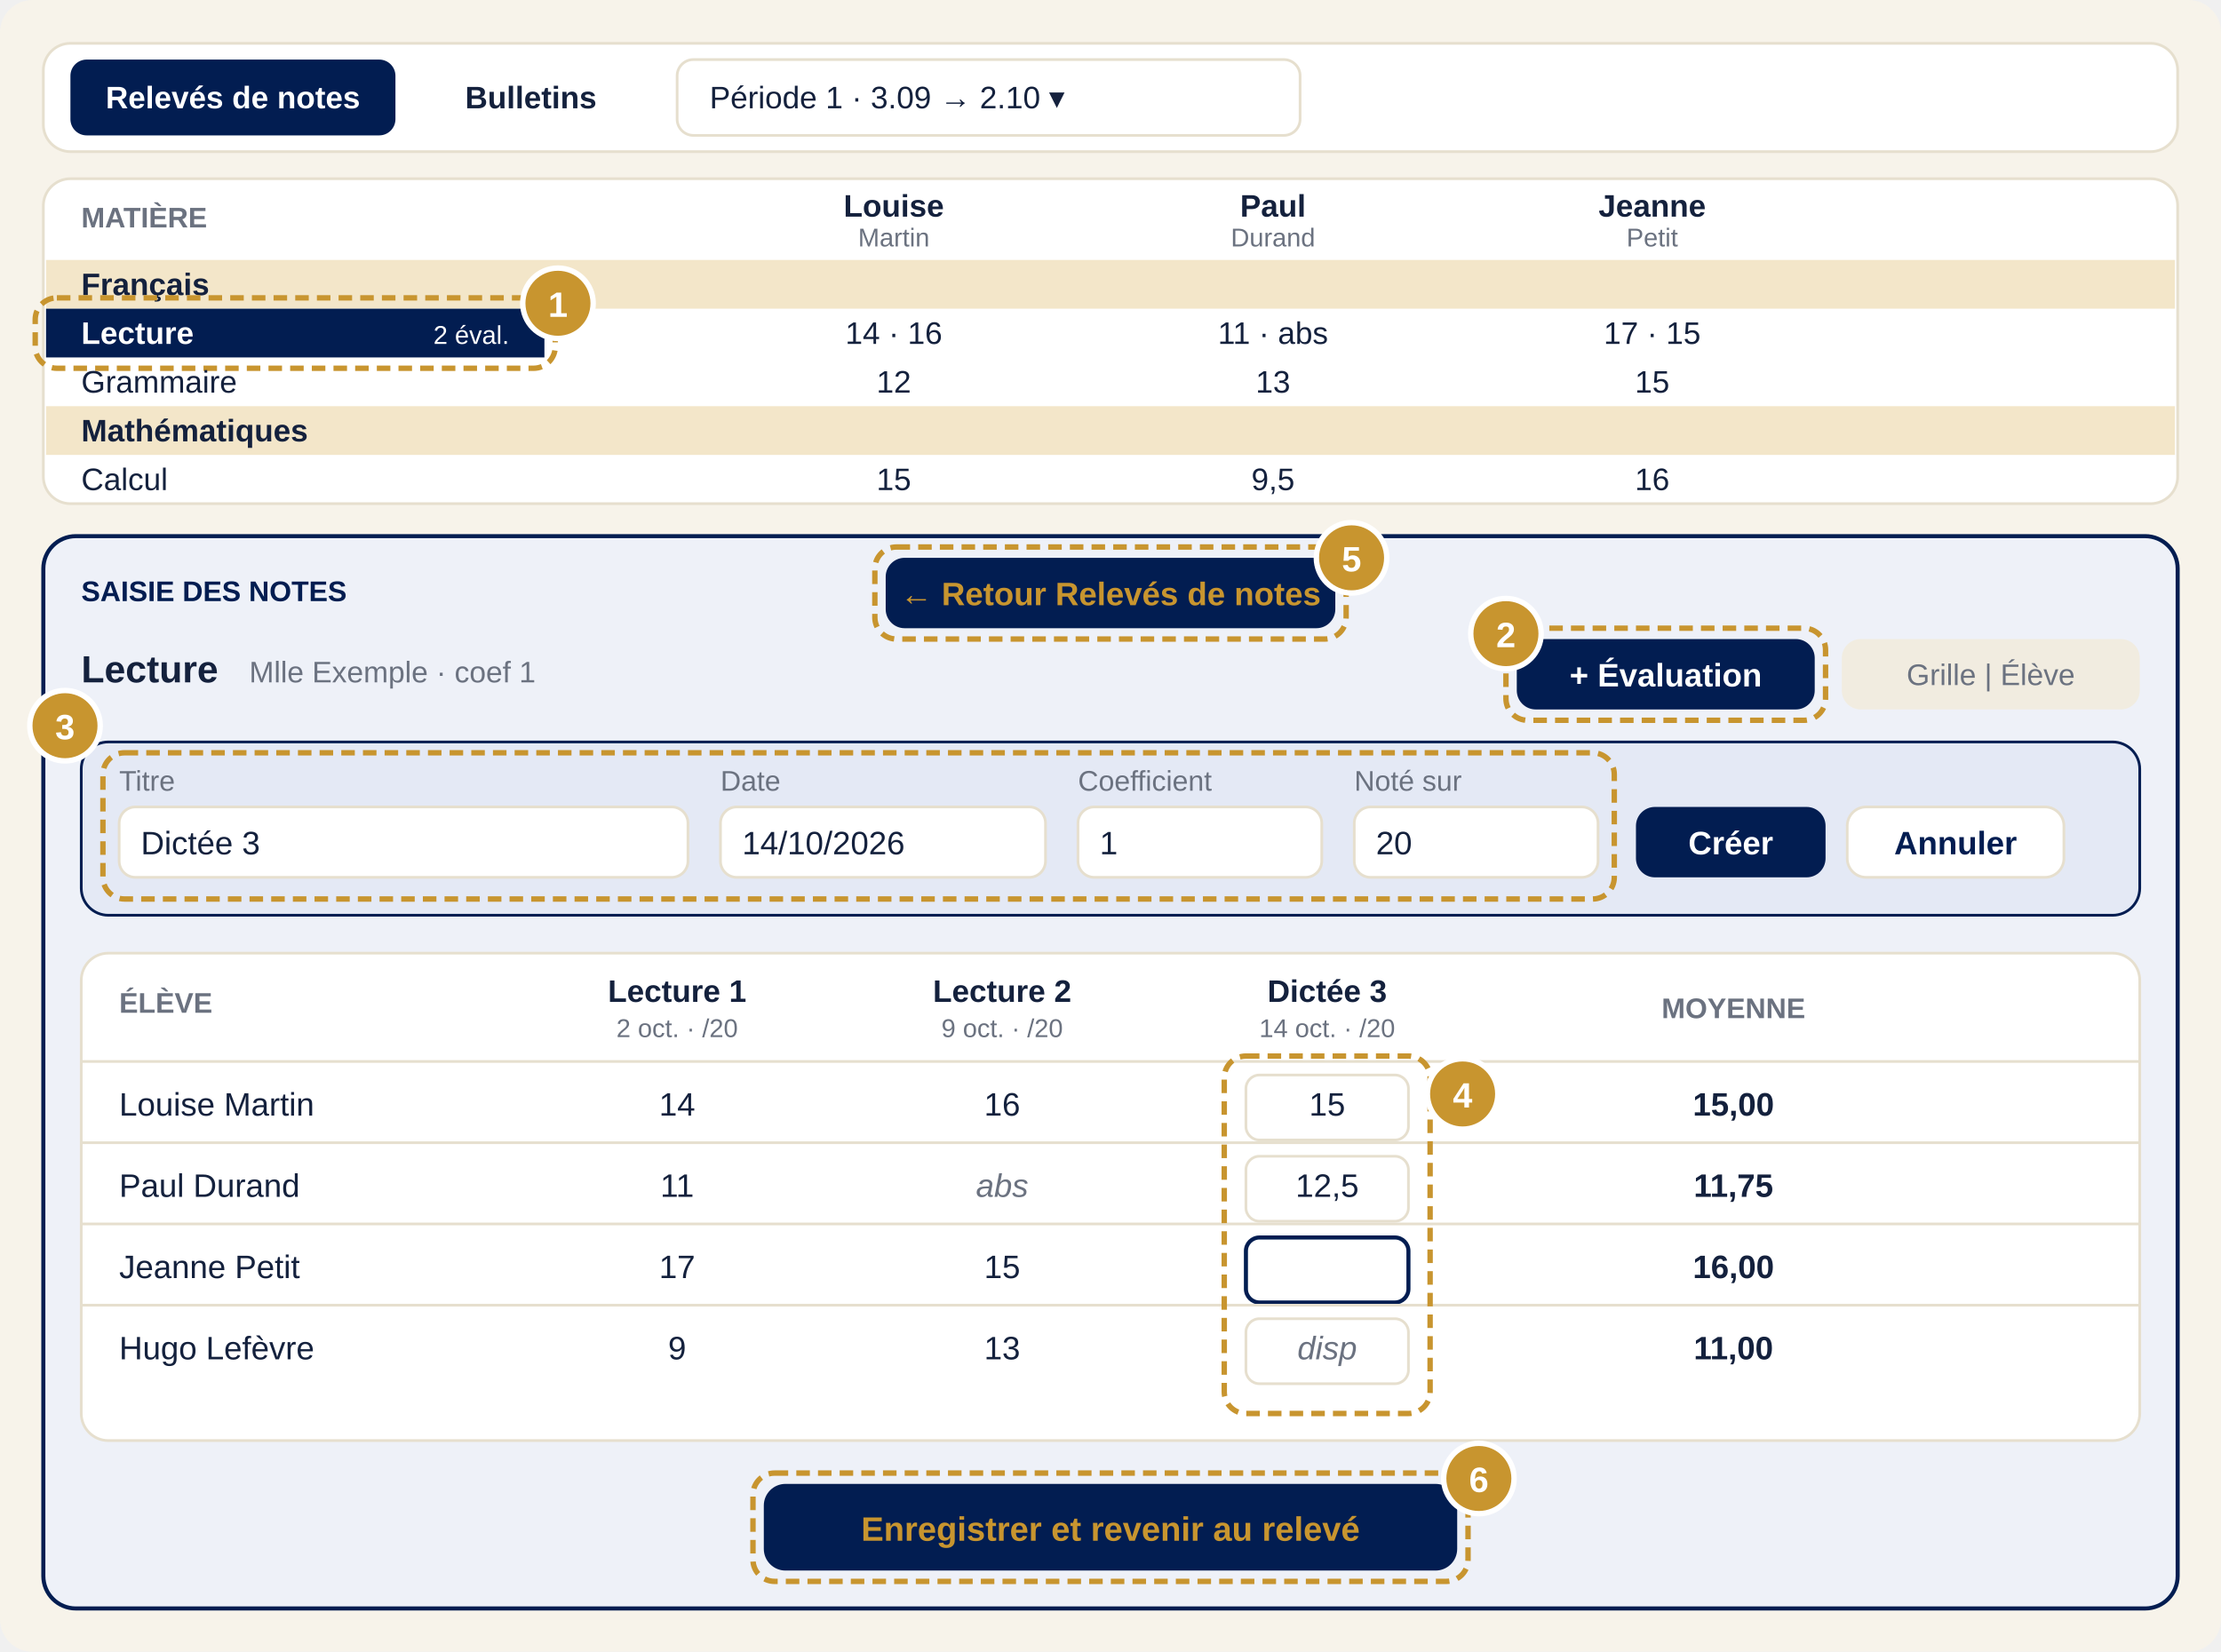
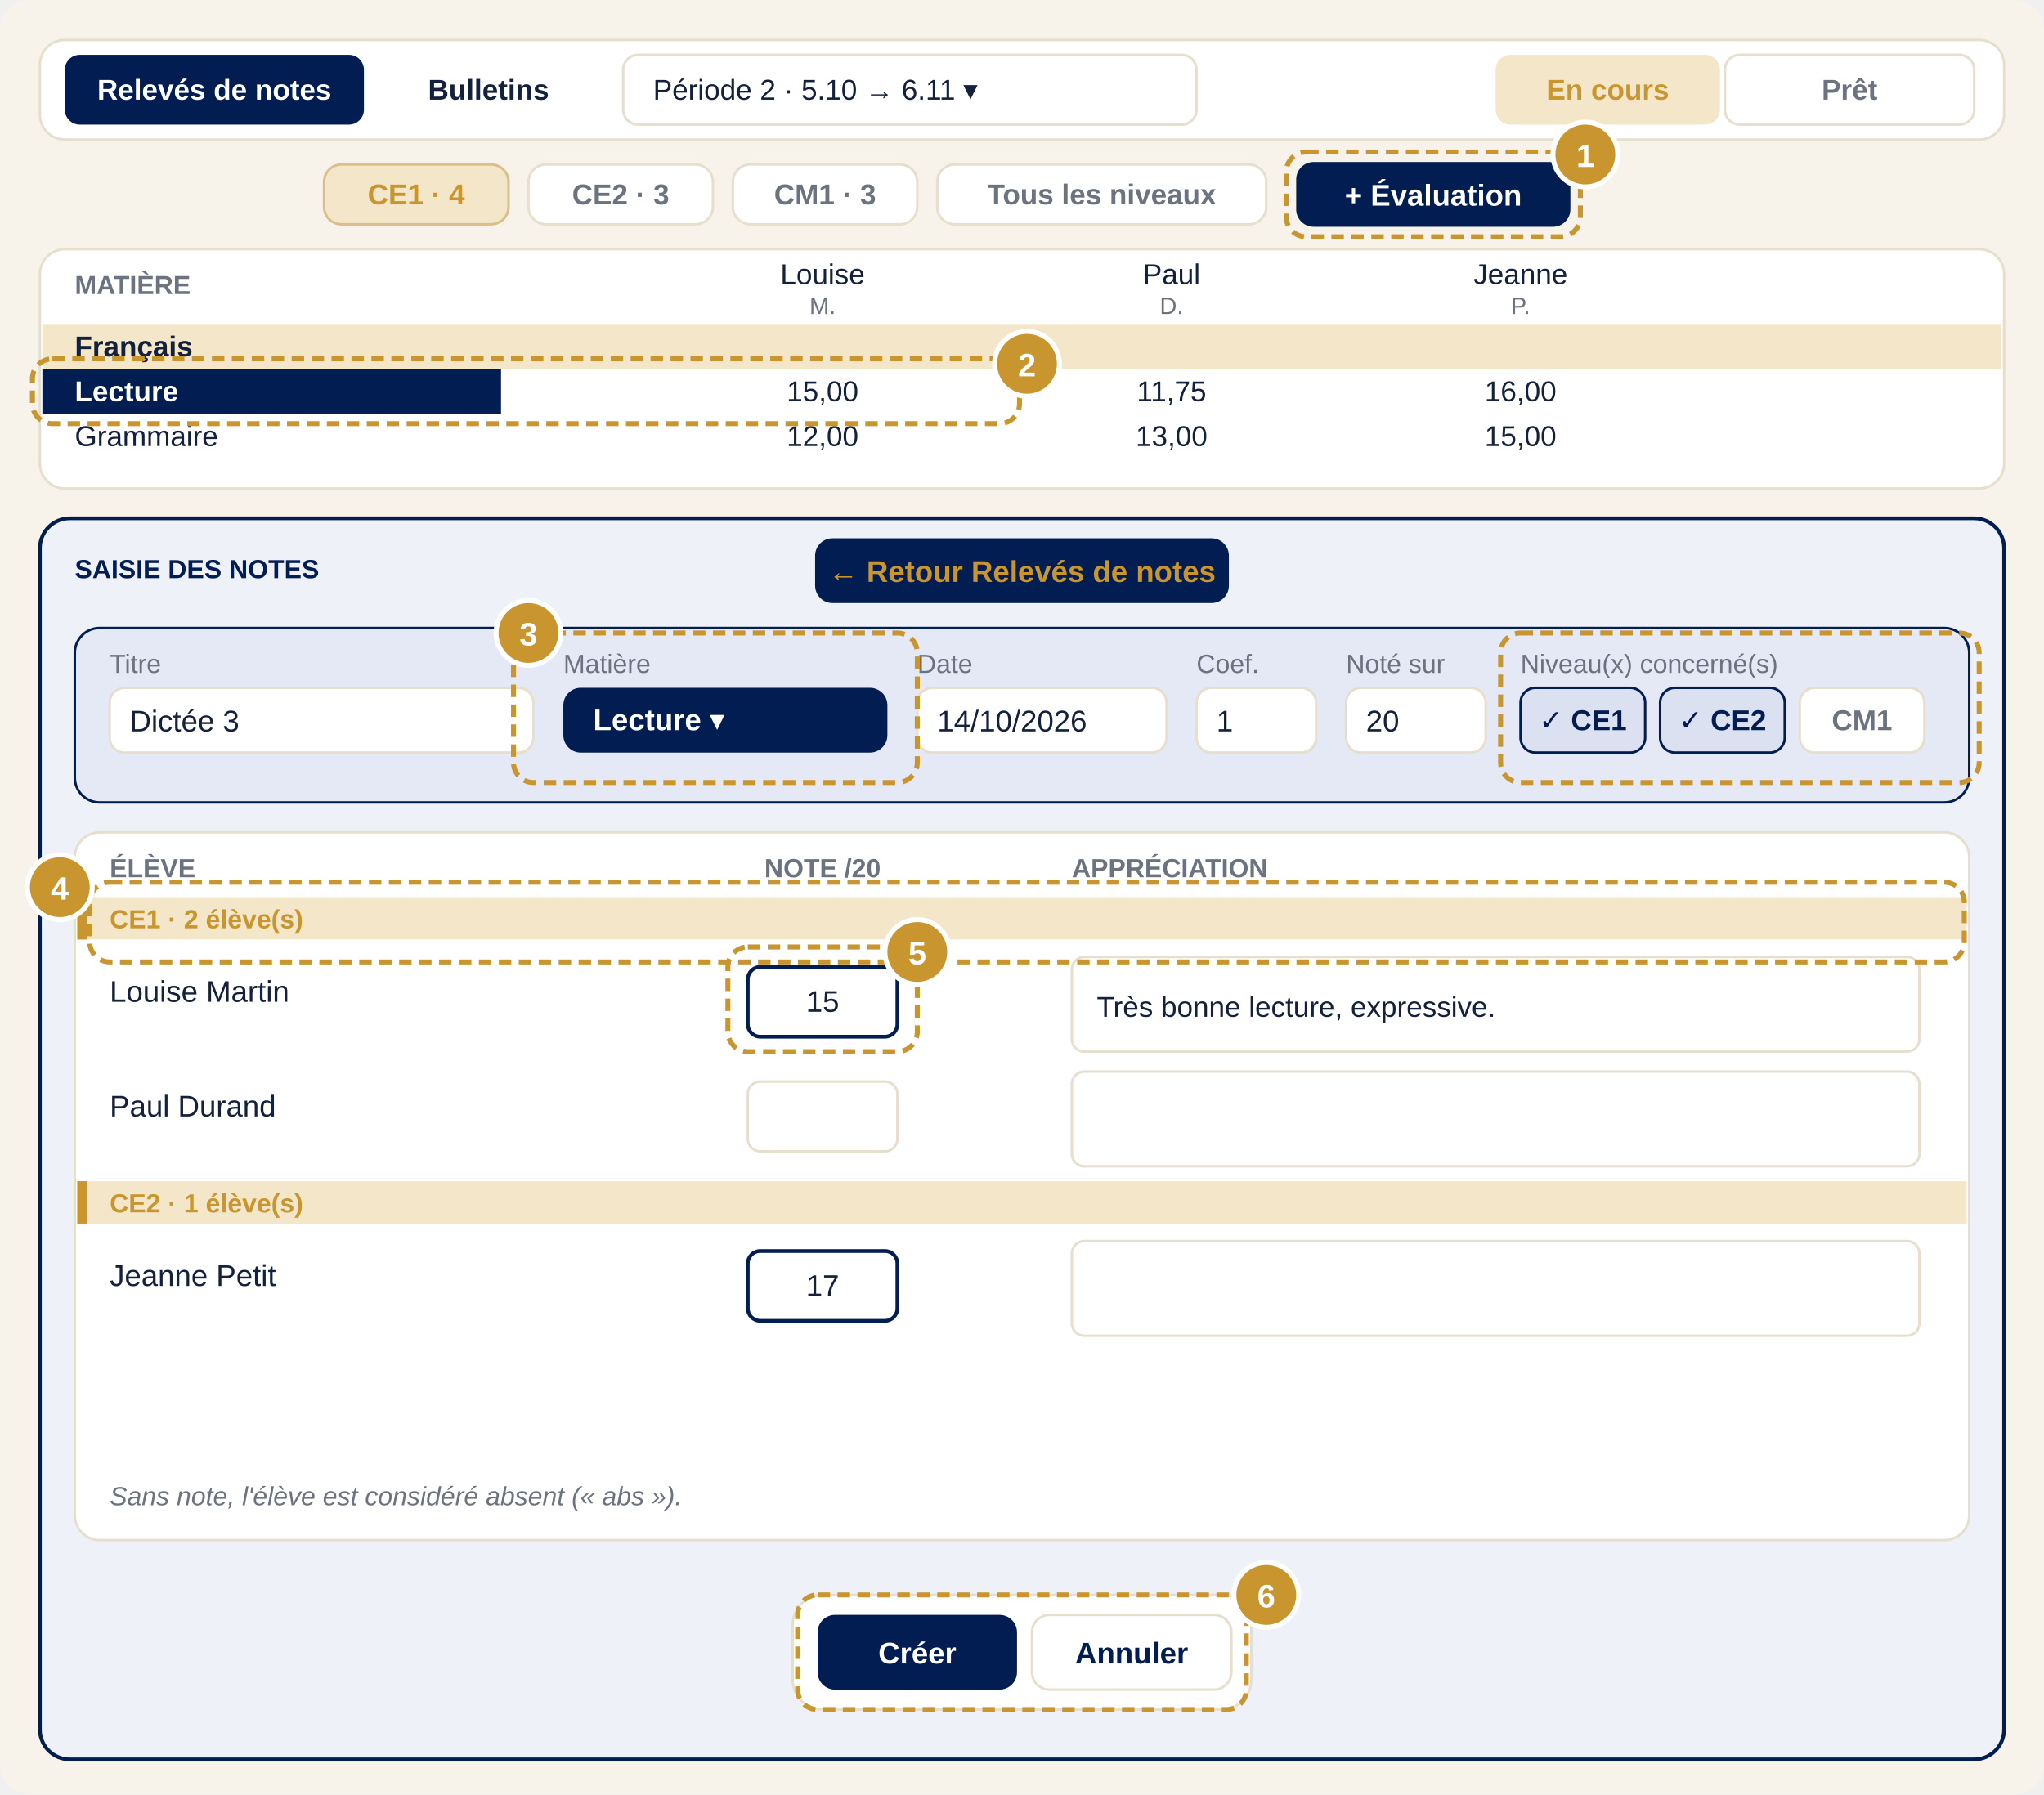
- <svg xmlns="http://www.w3.org/2000/svg" width="820" height="610" viewBox="0 0 820 610">
-   <rect width="820" height="610" rx="12" fill="#f7f3ea" />
+ <svg xmlns="http://www.w3.org/2000/svg" width="820" height="720" viewBox="0 0 820 720">
+   <rect width="820" height="720" rx="12" fill="#f7f3ea" />
  <rect x="16" y="16" width="788" height="40" rx="10" fill="#ffffff" stroke="#e6dfce" stroke-width="1" />
  <rect x="26" y="22" width="120" height="28" rx="6" fill="#021d51" />
  <text x="86" y="40" font-family="Montserrat, Segoe UI, Arial, sans-serif" font-size="11.5" font-weight="600" fill="#fff" text-anchor="middle">Relevés de notes</text>
  <text x="196" y="40" font-family="Montserrat, Segoe UI, Arial, sans-serif" font-size="11.5" font-weight="600" fill="#14213d" text-anchor="middle">Bulletins</text>
  <rect x="250" y="22" width="230" height="28" rx="6" fill="#ffffff" stroke="#e6dfce" stroke-width="1" />
-   <text x="262" y="40" font-family="Montserrat, Segoe UI, Arial, sans-serif" font-size="11.5" font-weight="500" fill="#14213d" text-anchor="start">Période 1 · 3.09 → 2.10   ▾</text>
-   <rect x="16" y="66" width="788" height="120" rx="10" fill="#ffffff" stroke="#e6dfce" stroke-width="1" />
-   <text x="30" y="84" font-family="Montserrat, Segoe UI, Arial, sans-serif" font-size="10.5" font-weight="600" fill="#6b7280" text-anchor="start">MATIÈRE</text>
-   <text x="330" y="80" font-family="Montserrat, Segoe UI, Arial, sans-serif" font-size="11.5" font-weight="600" fill="#14213d" text-anchor="middle">Louise</text>
-   <text x="330" y="91" font-family="Montserrat, Segoe UI, Arial, sans-serif" font-size="9.5" font-weight="400" fill="#6b7280" text-anchor="middle">Martin</text>
-   <text x="470" y="80" font-family="Montserrat, Segoe UI, Arial, sans-serif" font-size="11.5" font-weight="600" fill="#14213d" text-anchor="middle">Paul</text>
-   <text x="470" y="91" font-family="Montserrat, Segoe UI, Arial, sans-serif" font-size="9.5" font-weight="400" fill="#6b7280" text-anchor="middle">Durand</text>
-   <text x="610" y="80" font-family="Montserrat, Segoe UI, Arial, sans-serif" font-size="11.5" font-weight="600" fill="#14213d" text-anchor="middle">Jeanne</text>
-   <text x="610" y="91" font-family="Montserrat, Segoe UI, Arial, sans-serif" font-size="9.5" font-weight="400" fill="#6b7280" text-anchor="middle">Petit</text>
-   <rect x="17" y="96" width="786" height="18" rx="0" fill="#f3e6c9" />
-   <text x="30" y="109" font-family="Montserrat, Segoe UI, Arial, sans-serif" font-size="11.5" font-weight="700" fill="#14213d" text-anchor="start">Français</text>
-   <rect x="17" y="114" width="184" height="18" rx="0" fill="#021d51" />
-   <text x="30" y="127" font-family="Montserrat, Segoe UI, Arial, sans-serif" font-size="11.5" font-weight="600" fill="#fff" text-anchor="start">Lecture</text>
-   <text x="160" y="127" font-family="Montserrat, Segoe UI, Arial, sans-serif" font-size="9.5" font-weight="400" fill="#fff" text-anchor="start">2 éval.</text>
-   <text x="330" y="127" font-family="Montserrat, Segoe UI, Arial, sans-serif" font-size="11.5" font-weight="400" fill="#14213d" text-anchor="middle">14 · 16</text>
-   <text x="470" y="127" font-family="Montserrat, Segoe UI, Arial, sans-serif" font-size="11.5" font-weight="400" fill="#14213d" text-anchor="middle">11 · abs</text>
-   <text x="610" y="127" font-family="Montserrat, Segoe UI, Arial, sans-serif" font-size="11.5" font-weight="400" fill="#14213d" text-anchor="middle">17 · 15</text>
-   <rect x="13" y="110" width="192" height="26" rx="8" fill="none" stroke="#c8952f" stroke-width="2" stroke-dasharray="5 3" />
-   <circle cx="206" cy="112" r="13" fill="#c8952f" stroke="#fff" stroke-width="2" />
-   <text x="206" y="117" font-family="Montserrat, Segoe UI, Arial, sans-serif" font-size="13" font-weight="700" fill="#fff" text-anchor="middle">1</text>
-   <text x="30" y="145" font-family="Montserrat, Segoe UI, Arial, sans-serif" font-size="11.5" font-weight="400" fill="#14213d" text-anchor="start">Grammaire</text>
-   <text x="160" y="145" font-family="Montserrat, Segoe UI, Arial, sans-serif" font-size="9.5" font-weight="400" fill="#6b7280" text-anchor="start" />
-   <text x="330" y="145" font-family="Montserrat, Segoe UI, Arial, sans-serif" font-size="11.5" font-weight="400" fill="#14213d" text-anchor="middle">12</text>
-   <text x="470" y="145" font-family="Montserrat, Segoe UI, Arial, sans-serif" font-size="11.5" font-weight="400" fill="#14213d" text-anchor="middle">13</text>
-   <text x="610" y="145" font-family="Montserrat, Segoe UI, Arial, sans-serif" font-size="11.5" font-weight="400" fill="#14213d" text-anchor="middle">15</text>
-   <rect x="17" y="150" width="786" height="18" rx="0" fill="#f3e6c9" />
-   <text x="30" y="163" font-family="Montserrat, Segoe UI, Arial, sans-serif" font-size="11.5" font-weight="700" fill="#14213d" text-anchor="start">Mathématiques</text>
-   <text x="30" y="181" font-family="Montserrat, Segoe UI, Arial, sans-serif" font-size="11.5" font-weight="400" fill="#14213d" text-anchor="start">Calcul</text>
-   <text x="160" y="181" font-family="Montserrat, Segoe UI, Arial, sans-serif" font-size="9.5" font-weight="400" fill="#6b7280" text-anchor="start" />
-   <text x="330" y="181" font-family="Montserrat, Segoe UI, Arial, sans-serif" font-size="11.5" font-weight="400" fill="#14213d" text-anchor="middle">15</text>
-   <text x="470" y="181" font-family="Montserrat, Segoe UI, Arial, sans-serif" font-size="11.5" font-weight="400" fill="#14213d" text-anchor="middle">9,5</text>
-   <text x="610" y="181" font-family="Montserrat, Segoe UI, Arial, sans-serif" font-size="11.5" font-weight="400" fill="#14213d" text-anchor="middle">16</text>
-   <rect x="16" y="198" width="788" height="396" rx="12" fill="#eef1f8" stroke="#021d51" stroke-width="1.5" />
-   <text x="30" y="222" font-family="Montserrat, Segoe UI, Arial, sans-serif" font-size="10.5" font-weight="700" fill="#021d51" text-anchor="start">SAISIE DES NOTES</text>
-   <rect x="327" y="206" width="166" height="26" rx="7" fill="#021d51" />
-   <text x="410" y="223.5" font-family="Montserrat, Segoe UI, Arial, sans-serif" font-size="12" font-weight="700" fill="#c8952f" text-anchor="middle">← Retour Relevés de notes</text>
-   <rect x="323" y="202" width="174" height="34" rx="8" fill="none" stroke="#c8952f" stroke-width="2" stroke-dasharray="5 3" />
-   <circle cx="499" cy="206" r="13" fill="#c8952f" stroke="#fff" stroke-width="2" />
-   <text x="499" y="211" font-family="Montserrat, Segoe UI, Arial, sans-serif" font-size="13" font-weight="700" fill="#fff" text-anchor="middle">5</text>
-   <text x="30" y="252" font-family="Montserrat, Segoe UI, Arial, sans-serif" font-size="14" font-weight="700" fill="#14213d" text-anchor="start">Lecture</text>
-   <text x="92" y="252" font-family="Montserrat, Segoe UI, Arial, sans-serif" font-size="11" font-weight="400" fill="#6b7280" text-anchor="start">Mlle Exemple · coef 1</text>
-   <rect x="560" y="236" width="110" height="26" rx="7" fill="#021d51" />
-   <text x="615.0" y="253.5" font-family="Montserrat, Segoe UI, Arial, sans-serif" font-size="12" font-weight="600" fill="#fff" text-anchor="middle">+ Évaluation</text>
-   <rect x="556" y="232" width="118" height="34" rx="8" fill="none" stroke="#c8952f" stroke-width="2" stroke-dasharray="5 3" />
-   <circle cx="556" cy="234" r="13" fill="#c8952f" stroke="#fff" stroke-width="2" />
-   <text x="556" y="239" font-family="Montserrat, Segoe UI, Arial, sans-serif" font-size="13" font-weight="700" fill="#fff" text-anchor="middle">2</text>
-   <rect x="680" y="236" width="110" height="26" rx="7" fill="#f1ece0" />
-   <text x="735" y="253" font-family="Montserrat, Segoe UI, Arial, sans-serif" font-size="11" font-weight="500" fill="#6b7280" text-anchor="middle">Grille | Élève</text>
-   <rect x="30" y="274" width="760" height="64" rx="10" fill="#e4e9f5" stroke="#021d51" stroke-width="1" />
-   <text x="44" y="292" font-family="Montserrat, Segoe UI, Arial, sans-serif" font-size="10.5" font-weight="500" fill="#6b7280" text-anchor="start">Titre</text>
-   <rect x="44" y="298" width="210" height="26" rx="6" fill="#ffffff" stroke="#e6dfce" stroke-width="1" />
-   <text x="52" y="315.5" font-family="Montserrat, Segoe UI, Arial, sans-serif" font-size="12" font-weight="400" fill="#14213d" text-anchor="start">Dictée 3</text>
-   <text x="266" y="292" font-family="Montserrat, Segoe UI, Arial, sans-serif" font-size="10.5" font-weight="500" fill="#6b7280" text-anchor="start">Date</text>
-   <rect x="266" y="298" width="120" height="26" rx="6" fill="#ffffff" stroke="#e6dfce" stroke-width="1" />
-   <text x="274" y="315.5" font-family="Montserrat, Segoe UI, Arial, sans-serif" font-size="12" font-weight="400" fill="#14213d" text-anchor="start">14/10/2026</text>
-   <text x="398" y="292" font-family="Montserrat, Segoe UI, Arial, sans-serif" font-size="10.5" font-weight="500" fill="#6b7280" text-anchor="start">Coefficient</text>
-   <rect x="398" y="298" width="90" height="26" rx="6" fill="#ffffff" stroke="#e6dfce" stroke-width="1" />
-   <text x="406" y="315.5" font-family="Montserrat, Segoe UI, Arial, sans-serif" font-size="12" font-weight="400" fill="#14213d" text-anchor="start">1</text>
-   <text x="500" y="292" font-family="Montserrat, Segoe UI, Arial, sans-serif" font-size="10.5" font-weight="500" fill="#6b7280" text-anchor="start">Noté sur</text>
-   <rect x="500" y="298" width="90" height="26" rx="6" fill="#ffffff" stroke="#e6dfce" stroke-width="1" />
-   <text x="508" y="315.5" font-family="Montserrat, Segoe UI, Arial, sans-serif" font-size="12" font-weight="400" fill="#14213d" text-anchor="start">20</text>
-   <rect x="604" y="298" width="70" height="26" rx="7" fill="#021d51" />
-   <text x="639.0" y="315.5" font-family="Montserrat, Segoe UI, Arial, sans-serif" font-size="12" font-weight="600" fill="#fff" text-anchor="middle">Créer</text>
-   <rect x="682" y="298" width="80" height="26" rx="7" fill="#ffffff" stroke="#e6dfce" stroke-width="1" />
-   <text x="722.0" y="315.5" font-family="Montserrat, Segoe UI, Arial, sans-serif" font-size="12" font-weight="600" fill="#021d51" text-anchor="middle">Annuler</text>
-   <rect x="38" y="278" width="558" height="54" rx="8" fill="none" stroke="#c8952f" stroke-width="2" stroke-dasharray="5 3" />
-   <circle cx="24" cy="268" r="13" fill="#c8952f" stroke="#fff" stroke-width="2" />
-   <text x="24" y="273" font-family="Montserrat, Segoe UI, Arial, sans-serif" font-size="13" font-weight="700" fill="#fff" text-anchor="middle">3</text>
-   <rect x="30" y="352" width="760" height="180" rx="10" fill="#ffffff" stroke="#e6dfce" stroke-width="1" />
-   <text x="44" y="374" font-family="Montserrat, Segoe UI, Arial, sans-serif" font-size="10.5" font-weight="600" fill="#6b7280" text-anchor="start">ÉLÈVE</text>
-   <text x="250" y="370" font-family="Montserrat, Segoe UI, Arial, sans-serif" font-size="11.5" font-weight="600" fill="#14213d" text-anchor="middle">Lecture 1</text>
-   <text x="250" y="383" font-family="Montserrat, Segoe UI, Arial, sans-serif" font-size="9.5" font-weight="400" fill="#6b7280" text-anchor="middle">2 oct. · /20</text>
-   <text x="370" y="370" font-family="Montserrat, Segoe UI, Arial, sans-serif" font-size="11.5" font-weight="600" fill="#14213d" text-anchor="middle">Lecture 2</text>
-   <text x="370" y="383" font-family="Montserrat, Segoe UI, Arial, sans-serif" font-size="9.5" font-weight="400" fill="#6b7280" text-anchor="middle">9 oct. · /20</text>
-   <text x="490" y="370" font-family="Montserrat, Segoe UI, Arial, sans-serif" font-size="11.5" font-weight="600" fill="#14213d" text-anchor="middle">Dictée 3</text>
-   <text x="490" y="383" font-family="Montserrat, Segoe UI, Arial, sans-serif" font-size="9.5" font-weight="400" fill="#6b7280" text-anchor="middle">14 oct. · /20</text>
-   <text x="640" y="376" font-family="Montserrat, Segoe UI, Arial, sans-serif" font-size="10.5" font-weight="600" fill="#6b7280" text-anchor="middle">MOYENNE</text>
-   <line x1="30" y1="392" x2="790" y2="392" stroke="#e6dfce" stroke-width="1" />
-   <text x="44" y="412" font-family="Montserrat, Segoe UI, Arial, sans-serif" font-size="12" font-weight="500" fill="#14213d" text-anchor="start">Louise Martin</text>
-   <text x="250" y="412" font-family="Montserrat, Segoe UI, Arial, sans-serif" font-size="12" font-weight="400" fill="#14213d" text-anchor="middle">14</text>
-   <text x="370" y="412" font-family="Montserrat, Segoe UI, Arial, sans-serif" font-size="12" font-weight="400" fill="#14213d" text-anchor="middle">16</text>
-   <rect x="460" y="397" width="60" height="24" rx="5" fill="#ffffff" stroke="#e6dfce" stroke-width="1" />
-   <text x="490" y="412" font-family="Montserrat, Segoe UI, Arial, sans-serif" font-size="12" font-weight="400" fill="#14213d" text-anchor="middle">15</text>
-   <text x="640" y="412" font-family="Montserrat, Segoe UI, Arial, sans-serif" font-size="12" font-weight="700" fill="#14213d" text-anchor="middle">15,00</text>
-   <line x1="30" y1="422" x2="790" y2="422" stroke="#e6dfce" stroke-width="1" />
-   <text x="44" y="442" font-family="Montserrat, Segoe UI, Arial, sans-serif" font-size="12" font-weight="500" fill="#14213d" text-anchor="start">Paul Durand</text>
-   <text x="250" y="442" font-family="Montserrat, Segoe UI, Arial, sans-serif" font-size="12" font-weight="400" fill="#14213d" text-anchor="middle">11</text>
-   <text x="370" y="442" font-family="Montserrat, Segoe UI, Arial, sans-serif" font-size="12" font-weight="400" fill="#6b7280" text-anchor="middle" font-style="italic">abs</text>
-   <rect x="460" y="427" width="60" height="24" rx="5" fill="#ffffff" stroke="#e6dfce" stroke-width="1" />
-   <text x="490" y="442" font-family="Montserrat, Segoe UI, Arial, sans-serif" font-size="12" font-weight="400" fill="#14213d" text-anchor="middle">12,5</text>
-   <text x="640" y="442" font-family="Montserrat, Segoe UI, Arial, sans-serif" font-size="12" font-weight="700" fill="#14213d" text-anchor="middle">11,75</text>
-   <line x1="30" y1="452" x2="790" y2="452" stroke="#e6dfce" stroke-width="1" />
-   <text x="44" y="472" font-family="Montserrat, Segoe UI, Arial, sans-serif" font-size="12" font-weight="500" fill="#14213d" text-anchor="start">Jeanne Petit</text>
-   <text x="250" y="472" font-family="Montserrat, Segoe UI, Arial, sans-serif" font-size="12" font-weight="400" fill="#14213d" text-anchor="middle">17</text>
-   <text x="370" y="472" font-family="Montserrat, Segoe UI, Arial, sans-serif" font-size="12" font-weight="400" fill="#14213d" text-anchor="middle">15</text>
-   <rect x="460" y="457" width="60" height="24" rx="5" fill="#ffffff" stroke="#021d51" stroke-width="1.5" />
-   <text x="490" y="472" font-family="Montserrat, Segoe UI, Arial, sans-serif" font-size="12" font-weight="400" fill="#14213d" text-anchor="middle" />
-   <text x="640" y="472" font-family="Montserrat, Segoe UI, Arial, sans-serif" font-size="12" font-weight="700" fill="#14213d" text-anchor="middle">16,00</text>
-   <line x1="30" y1="482" x2="790" y2="482" stroke="#e6dfce" stroke-width="1" />
-   <text x="44" y="502" font-family="Montserrat, Segoe UI, Arial, sans-serif" font-size="12" font-weight="500" fill="#14213d" text-anchor="start">Hugo Lefèvre</text>
-   <text x="250" y="502" font-family="Montserrat, Segoe UI, Arial, sans-serif" font-size="12" font-weight="400" fill="#14213d" text-anchor="middle">9</text>
-   <text x="370" y="502" font-family="Montserrat, Segoe UI, Arial, sans-serif" font-size="12" font-weight="400" fill="#14213d" text-anchor="middle">13</text>
-   <rect x="460" y="487" width="60" height="24" rx="5" fill="#ffffff" stroke="#e6dfce" stroke-width="1" />
-   <text x="490" y="502" font-family="Montserrat, Segoe UI, Arial, sans-serif" font-size="12" font-weight="400" fill="#6b7280" text-anchor="middle" font-style="italic">disp</text>
-   <text x="640" y="502" font-family="Montserrat, Segoe UI, Arial, sans-serif" font-size="12" font-weight="700" fill="#14213d" text-anchor="middle">11,00</text>
-   <rect x="452" y="390" width="76" height="132" rx="8" fill="none" stroke="#c8952f" stroke-width="2" stroke-dasharray="5 3" />
-   <circle cx="540" cy="404" r="13" fill="#c8952f" stroke="#fff" stroke-width="2" />
-   <text x="540" y="409" font-family="Montserrat, Segoe UI, Arial, sans-serif" font-size="13" font-weight="700" fill="#fff" text-anchor="middle">4</text>
-   <rect x="282" y="548" width="256" height="32" rx="8" fill="#021d51" />
-   <text x="410" y="569" font-family="Montserrat, Segoe UI, Arial, sans-serif" font-size="12.5" font-weight="700" fill="#c8952f" text-anchor="middle">Enregistrer et revenir au relevé</text>
-   <rect x="278" y="544" width="264" height="40" rx="8" fill="none" stroke="#c8952f" stroke-width="2" stroke-dasharray="5 3" />
-   <circle cx="546" cy="546" r="13" fill="#c8952f" stroke="#fff" stroke-width="2" />
-   <text x="546" y="551" font-family="Montserrat, Segoe UI, Arial, sans-serif" font-size="13" font-weight="700" fill="#fff" text-anchor="middle">6</text>
+   <text x="262" y="40" font-family="Montserrat, Segoe UI, Arial, sans-serif" font-size="11.5" font-weight="500" fill="#14213d" text-anchor="start">Période 2 · 5.10 → 6.11   ▾</text>
+   <rect x="600" y="22" width="90" height="28" rx="6" fill="#f3e6c9" />
+   <text x="645" y="40" font-family="Montserrat, Segoe UI, Arial, sans-serif" font-size="11.5" font-weight="600" fill="#c8952f" text-anchor="middle">En cours</text>
+   <rect x="692" y="22" width="100" height="28" rx="6" fill="#ffffff" stroke="#e6dfce" stroke-width="1" />
+   <text x="742" y="40" font-family="Montserrat, Segoe UI, Arial, sans-serif" font-size="11.5" font-weight="600" fill="#6b7280" text-anchor="middle">Prêt</text>
+   <rect x="130" y="66" width="74" height="24" rx="7" fill="#f3e6c9" stroke="#d9c08a" stroke-width="1" />
+   <text x="167" y="82" font-family="Montserrat, Segoe UI, Arial, sans-serif" font-size="11.5" font-weight="700" fill="#c8952f" text-anchor="middle">CE1 · 4</text>
+   <rect x="212" y="66" width="74" height="24" rx="7" fill="#ffffff" stroke="#e6dfce" stroke-width="1" />
+   <text x="249" y="82" font-family="Montserrat, Segoe UI, Arial, sans-serif" font-size="11.5" font-weight="600" fill="#6b7280" text-anchor="middle">CE2 · 3</text>
+   <rect x="294" y="66" width="74" height="24" rx="7" fill="#ffffff" stroke="#e6dfce" stroke-width="1" />
+   <text x="331" y="82" font-family="Montserrat, Segoe UI, Arial, sans-serif" font-size="11.5" font-weight="600" fill="#6b7280" text-anchor="middle">CM1 · 3</text>
+   <rect x="376" y="66" width="132" height="24" rx="7" fill="#ffffff" stroke="#e6dfce" stroke-width="1" />
+   <text x="442" y="82" font-family="Montserrat, Segoe UI, Arial, sans-serif" font-size="11.5" font-weight="600" fill="#6b7280" text-anchor="middle">Tous les niveaux</text>
+   <rect x="520" y="65" width="110" height="26" rx="7" fill="#021d51" />
+   <text x="575.0" y="82.5" font-family="Montserrat, Segoe UI, Arial, sans-serif" font-size="12" font-weight="600" fill="#fff" text-anchor="middle">+ Évaluation</text>
+   <rect x="516" y="61" width="118" height="34" rx="8" fill="none" stroke="#c8952f" stroke-width="2" stroke-dasharray="5 3" />
+   <circle cx="636" cy="62" r="13" fill="#c8952f" stroke="#fff" stroke-width="2" />
+   <text x="636" y="67" font-family="Montserrat, Segoe UI, Arial, sans-serif" font-size="13" font-weight="700" fill="#fff" text-anchor="middle">1</text>
+   <rect x="16" y="100" width="788" height="96" rx="10" fill="#ffffff" stroke="#e6dfce" stroke-width="1" />
+   <text x="30" y="118" font-family="Montserrat, Segoe UI, Arial, sans-serif" font-size="10.5" font-weight="600" fill="#6b7280" text-anchor="start">MATIÈRE</text>
+   <text x="330" y="114" font-family="Montserrat, Segoe UI, Arial, sans-serif" font-size="11.5" font-weight="400" fill="#14213d" text-anchor="middle">Louise</text>
+   <text x="330" y="126" font-family="Montserrat, Segoe UI, Arial, sans-serif" font-size="9.5" font-weight="400" fill="#6b7280" text-anchor="middle">M.</text>
+   <text x="470" y="114" font-family="Montserrat, Segoe UI, Arial, sans-serif" font-size="11.5" font-weight="400" fill="#14213d" text-anchor="middle">Paul</text>
+   <text x="470" y="126" font-family="Montserrat, Segoe UI, Arial, sans-serif" font-size="9.5" font-weight="400" fill="#6b7280" text-anchor="middle">D.</text>
+   <text x="610" y="114" font-family="Montserrat, Segoe UI, Arial, sans-serif" font-size="11.5" font-weight="400" fill="#14213d" text-anchor="middle">Jeanne</text>
+   <text x="610" y="126" font-family="Montserrat, Segoe UI, Arial, sans-serif" font-size="9.5" font-weight="400" fill="#6b7280" text-anchor="middle">P.</text>
+   <rect x="17" y="130" width="786" height="18" rx="0" fill="#f3e6c9" />
+   <text x="30" y="143" font-family="Montserrat, Segoe UI, Arial, sans-serif" font-size="11.5" font-weight="700" fill="#14213d" text-anchor="start">Français</text>
+   <rect x="17" y="148" width="184" height="18" rx="0" fill="#021d51" />
+   <text x="30" y="161" font-family="Montserrat, Segoe UI, Arial, sans-serif" font-size="11.5" font-weight="600" fill="#fff" text-anchor="start">Lecture</text>
+   <text x="330" y="161" font-family="Montserrat, Segoe UI, Arial, sans-serif" font-size="11.5" font-weight="400" fill="#14213d" text-anchor="middle">15,00</text>
+   <text x="470" y="161" font-family="Montserrat, Segoe UI, Arial, sans-serif" font-size="11.5" font-weight="400" fill="#14213d" text-anchor="middle">11,75</text>
+   <text x="610" y="161" font-family="Montserrat, Segoe UI, Arial, sans-serif" font-size="11.5" font-weight="400" fill="#14213d" text-anchor="middle">16,00</text>
+   <text x="30" y="179" font-family="Montserrat, Segoe UI, Arial, sans-serif" font-size="11.5" font-weight="400" fill="#14213d" text-anchor="start">Grammaire</text>
+   <text x="330" y="179" font-family="Montserrat, Segoe UI, Arial, sans-serif" font-size="11.5" font-weight="400" fill="#14213d" text-anchor="middle">12,00</text>
+   <text x="470" y="179" font-family="Montserrat, Segoe UI, Arial, sans-serif" font-size="11.5" font-weight="400" fill="#14213d" text-anchor="middle">13,00</text>
+   <text x="610" y="179" font-family="Montserrat, Segoe UI, Arial, sans-serif" font-size="11.5" font-weight="400" fill="#14213d" text-anchor="middle">15,00</text>
+   <rect x="13" y="144" width="396" height="26" rx="8" fill="none" stroke="#c8952f" stroke-width="2" stroke-dasharray="5 3" />
+   <circle cx="412" cy="146" r="13" fill="#c8952f" stroke="#fff" stroke-width="2" />
+   <text x="412" y="151" font-family="Montserrat, Segoe UI, Arial, sans-serif" font-size="13" font-weight="700" fill="#fff" text-anchor="middle">2</text>
+   <rect x="16" y="208" width="788" height="498" rx="12" fill="#eef1f8" stroke="#021d51" stroke-width="1.5" />
+   <text x="30" y="232" font-family="Montserrat, Segoe UI, Arial, sans-serif" font-size="10.5" font-weight="700" fill="#021d51" text-anchor="start">SAISIE DES NOTES</text>
+   <rect x="327" y="216" width="166" height="26" rx="7" fill="#021d51" />
+   <text x="410" y="233.5" font-family="Montserrat, Segoe UI, Arial, sans-serif" font-size="12" font-weight="700" fill="#c8952f" text-anchor="middle">← Retour Relevés de notes</text>
+   <rect x="30" y="252" width="760" height="70" rx="10" fill="#e4e9f5" stroke="#021d51" stroke-width="1" />
+   <text x="44" y="270" font-family="Montserrat, Segoe UI, Arial, sans-serif" font-size="10.5" font-weight="500" fill="#6b7280" text-anchor="start">Titre</text>
+   <rect x="44" y="276" width="170" height="26" rx="6" fill="#ffffff" stroke="#e6dfce" stroke-width="1" />
+   <text x="52" y="293.5" font-family="Montserrat, Segoe UI, Arial, sans-serif" font-size="12" font-weight="400" fill="#14213d" text-anchor="start">Dictée 3</text>
+   <text x="226" y="270" font-family="Montserrat, Segoe UI, Arial, sans-serif" font-size="10.5" font-weight="500" fill="#6b7280" text-anchor="start">Matière</text>
+   <rect x="226" y="276" width="130" height="26" rx="7" fill="#021d51" />
+   <text x="238" y="293" font-family="Montserrat, Segoe UI, Arial, sans-serif" font-size="12" font-weight="600" fill="#fff" text-anchor="start">Lecture   ▾</text>
+   <text x="368" y="270" font-family="Montserrat, Segoe UI, Arial, sans-serif" font-size="10.5" font-weight="500" fill="#6b7280" text-anchor="start">Date</text>
+   <rect x="368" y="276" width="100" height="26" rx="6" fill="#ffffff" stroke="#e6dfce" stroke-width="1" />
+   <text x="376" y="293.5" font-family="Montserrat, Segoe UI, Arial, sans-serif" font-size="12" font-weight="400" fill="#14213d" text-anchor="start">14/10/2026</text>
+   <text x="480" y="270" font-family="Montserrat, Segoe UI, Arial, sans-serif" font-size="10.5" font-weight="500" fill="#6b7280" text-anchor="start">Coef.</text>
+   <rect x="480" y="276" width="48" height="26" rx="6" fill="#ffffff" stroke="#e6dfce" stroke-width="1" />
+   <text x="488" y="293.5" font-family="Montserrat, Segoe UI, Arial, sans-serif" font-size="12" font-weight="400" fill="#14213d" text-anchor="start">1</text>
+   <text x="540" y="270" font-family="Montserrat, Segoe UI, Arial, sans-serif" font-size="10.5" font-weight="500" fill="#6b7280" text-anchor="start">Noté sur</text>
+   <rect x="540" y="276" width="56" height="26" rx="6" fill="#ffffff" stroke="#e6dfce" stroke-width="1" />
+   <text x="548" y="293.5" font-family="Montserrat, Segoe UI, Arial, sans-serif" font-size="12" font-weight="400" fill="#14213d" text-anchor="start">20</text>
+   <text x="610" y="270" font-family="Montserrat, Segoe UI, Arial, sans-serif" font-size="10.5" font-weight="500" fill="#6b7280" text-anchor="start">Niveau(x) concerné(s)</text>
+   <rect x="610" y="276" width="50" height="26" rx="6" fill="#dbe1f0" stroke="#021d51" stroke-width="1" />
+   <text x="635" y="293" font-family="Montserrat, Segoe UI, Arial, sans-serif" font-size="11.5" font-weight="600" fill="#021d51" text-anchor="middle">✓ CE1</text>
+   <rect x="666" y="276" width="50" height="26" rx="6" fill="#dbe1f0" stroke="#021d51" stroke-width="1" />
+   <text x="691" y="293" font-family="Montserrat, Segoe UI, Arial, sans-serif" font-size="11.5" font-weight="600" fill="#021d51" text-anchor="middle">✓ CE2</text>
+   <rect x="722" y="276" width="50" height="26" rx="6" fill="#ffffff" stroke="#e6dfce" stroke-width="1" />
+   <text x="747" y="293" font-family="Montserrat, Segoe UI, Arial, sans-serif" font-size="11.5" font-weight="600" fill="#6b7280" text-anchor="middle">CM1</text>
+   <rect x="206" y="254" width="162" height="60" rx="8" fill="none" stroke="#c8952f" stroke-width="2" stroke-dasharray="5 3" />
+   <circle cx="212" cy="254" r="13" fill="#c8952f" stroke="#fff" stroke-width="2" />
+   <text x="212" y="259" font-family="Montserrat, Segoe UI, Arial, sans-serif" font-size="13" font-weight="700" fill="#fff" text-anchor="middle">3</text>
+   <rect x="602" y="254" width="192" height="60" rx="8" fill="none" stroke="#c8952f" stroke-width="2" stroke-dasharray="5 3" />
+   <rect x="30" y="334" width="760" height="284" rx="10" fill="#ffffff" stroke="#e6dfce" stroke-width="1" />
+   <text x="44" y="352" font-family="Montserrat, Segoe UI, Arial, sans-serif" font-size="10.5" font-weight="600" fill="#6b7280" text-anchor="start">ÉLÈVE</text>
+   <text x="330" y="352" font-family="Montserrat, Segoe UI, Arial, sans-serif" font-size="10.5" font-weight="600" fill="#6b7280" text-anchor="middle">NOTE /20</text>
+   <text x="430" y="352" font-family="Montserrat, Segoe UI, Arial, sans-serif" font-size="10.5" font-weight="600" fill="#6b7280" text-anchor="start">APPRÉCIATION</text>
+   <rect x="31" y="360" width="758" height="17" rx="0" fill="#f3e6c9" />
+   <rect x="31" y="360" width="4" height="17" rx="0" fill="#c8952f" />
+   <text x="44" y="372.5" font-family="Montserrat, Segoe UI, Arial, sans-serif" font-size="10.5" font-weight="700" fill="#c8952f" text-anchor="start">CE1 · 2 élève(s)</text>
+   <text x="44" y="402" font-family="Montserrat, Segoe UI, Arial, sans-serif" font-size="12" font-weight="500" fill="#14213d" text-anchor="start">Louise Martin</text>
+   <rect x="300" y="388" width="60" height="28" rx="5" fill="#ffffff" stroke="#021d51" stroke-width="1.5" />
+   <text x="330" y="406" font-family="Montserrat, Segoe UI, Arial, sans-serif" font-size="12" font-weight="400" fill="#14213d" text-anchor="middle">15</text>
+   <rect x="430" y="384" width="340" height="38" rx="5" fill="#ffffff" stroke="#e6dfce" stroke-width="1" />
+   <text x="440" y="408" font-family="Montserrat, Segoe UI, Arial, sans-serif" font-size="11.5" font-weight="400" fill="#14213d" text-anchor="start">Très bonne lecture, expressive.</text>
+   <text x="44" y="448" font-family="Montserrat, Segoe UI, Arial, sans-serif" font-size="12" font-weight="500" fill="#14213d" text-anchor="start">Paul Durand</text>
+   <rect x="300" y="434" width="60" height="28" rx="5" fill="#ffffff" stroke="#e6dfce" stroke-width="1" />
+   <text x="330" y="452" font-family="Montserrat, Segoe UI, Arial, sans-serif" font-size="12" font-weight="400" fill="#14213d" text-anchor="middle" />
+   <rect x="430" y="430" width="340" height="38" rx="5" fill="#ffffff" stroke="#e6dfce" stroke-width="1" />
+   <text x="440" y="454" font-family="Montserrat, Segoe UI, Arial, sans-serif" font-size="11.5" font-weight="400" fill="#6b7280" text-anchor="start" />
+   <rect x="31" y="474" width="758" height="17" rx="0" fill="#f3e6c9" />
+   <rect x="31" y="474" width="4" height="17" rx="0" fill="#c8952f" />
+   <text x="44" y="486.5" font-family="Montserrat, Segoe UI, Arial, sans-serif" font-size="10.5" font-weight="700" fill="#c8952f" text-anchor="start">CE2 · 1 élève(s)</text>
+   <text x="44" y="516" font-family="Montserrat, Segoe UI, Arial, sans-serif" font-size="12" font-weight="500" fill="#14213d" text-anchor="start">Jeanne Petit</text>
+   <rect x="300" y="502" width="60" height="28" rx="5" fill="#ffffff" stroke="#021d51" stroke-width="1.5" />
+   <text x="330" y="520" font-family="Montserrat, Segoe UI, Arial, sans-serif" font-size="12" font-weight="400" fill="#14213d" text-anchor="middle">17</text>
+   <rect x="430" y="498" width="340" height="38" rx="5" fill="#ffffff" stroke="#e6dfce" stroke-width="1" />
+   <text x="440" y="522" font-family="Montserrat, Segoe UI, Arial, sans-serif" font-size="11.5" font-weight="400" fill="#6b7280" text-anchor="start" />
+   <text x="330" y="580" font-family="Montserrat, Segoe UI, Arial, sans-serif" font-size="11" font-weight="400" fill="#14213d" text-anchor="start" />
+   <rect x="36" y="354" width="752" height="32" rx="8" fill="none" stroke="#c8952f" stroke-width="2" stroke-dasharray="5 3" />
+   <circle cx="24" cy="356" r="13" fill="#c8952f" stroke="#fff" stroke-width="2" />
+   <text x="24" y="361" font-family="Montserrat, Segoe UI, Arial, sans-serif" font-size="13" font-weight="700" fill="#fff" text-anchor="middle">4</text>
+   <rect x="292" y="380" width="76" height="42" rx="8" fill="none" stroke="#c8952f" stroke-width="2" stroke-dasharray="5 3" />
+   <circle cx="368" cy="382" r="13" fill="#c8952f" stroke="#fff" stroke-width="2" />
+   <text x="368" y="387" font-family="Montserrat, Segoe UI, Arial, sans-serif" font-size="13" font-weight="700" fill="#fff" text-anchor="middle">5</text>
+   <text x="44" y="604" font-family="Montserrat, Segoe UI, Arial, sans-serif" font-size="10.5" font-weight="400" fill="#6b7280" text-anchor="start" font-style="italic">Sans note, l'élève est considéré absent (« abs »).</text>
+   <rect x="318" y="640" width="184" height="46" rx="12" fill="#ffffff" stroke="#e6dfce" stroke-width="1" />
+   <rect x="328" y="648" width="80" height="30" rx="7" fill="#021d51" />
+   <text x="368.0" y="667.5" font-family="Montserrat, Segoe UI, Arial, sans-serif" font-size="12" font-weight="600" fill="#fff" text-anchor="middle">Créer</text>
+   <rect x="414" y="648" width="80" height="30" rx="7" fill="#ffffff" stroke="#e6dfce" stroke-width="1" />
+   <text x="454.0" y="667.5" font-family="Montserrat, Segoe UI, Arial, sans-serif" font-size="12" font-weight="600" fill="#021d51" text-anchor="middle">Annuler</text>
+   <rect x="320" y="640" width="180" height="46" rx="8" fill="none" stroke="#c8952f" stroke-width="2" stroke-dasharray="5 3" />
+   <circle cx="508" cy="640" r="13" fill="#c8952f" stroke="#fff" stroke-width="2" />
+   <text x="508" y="645" font-family="Montserrat, Segoe UI, Arial, sans-serif" font-size="13" font-weight="700" fill="#fff" text-anchor="middle">6</text>
</svg>
